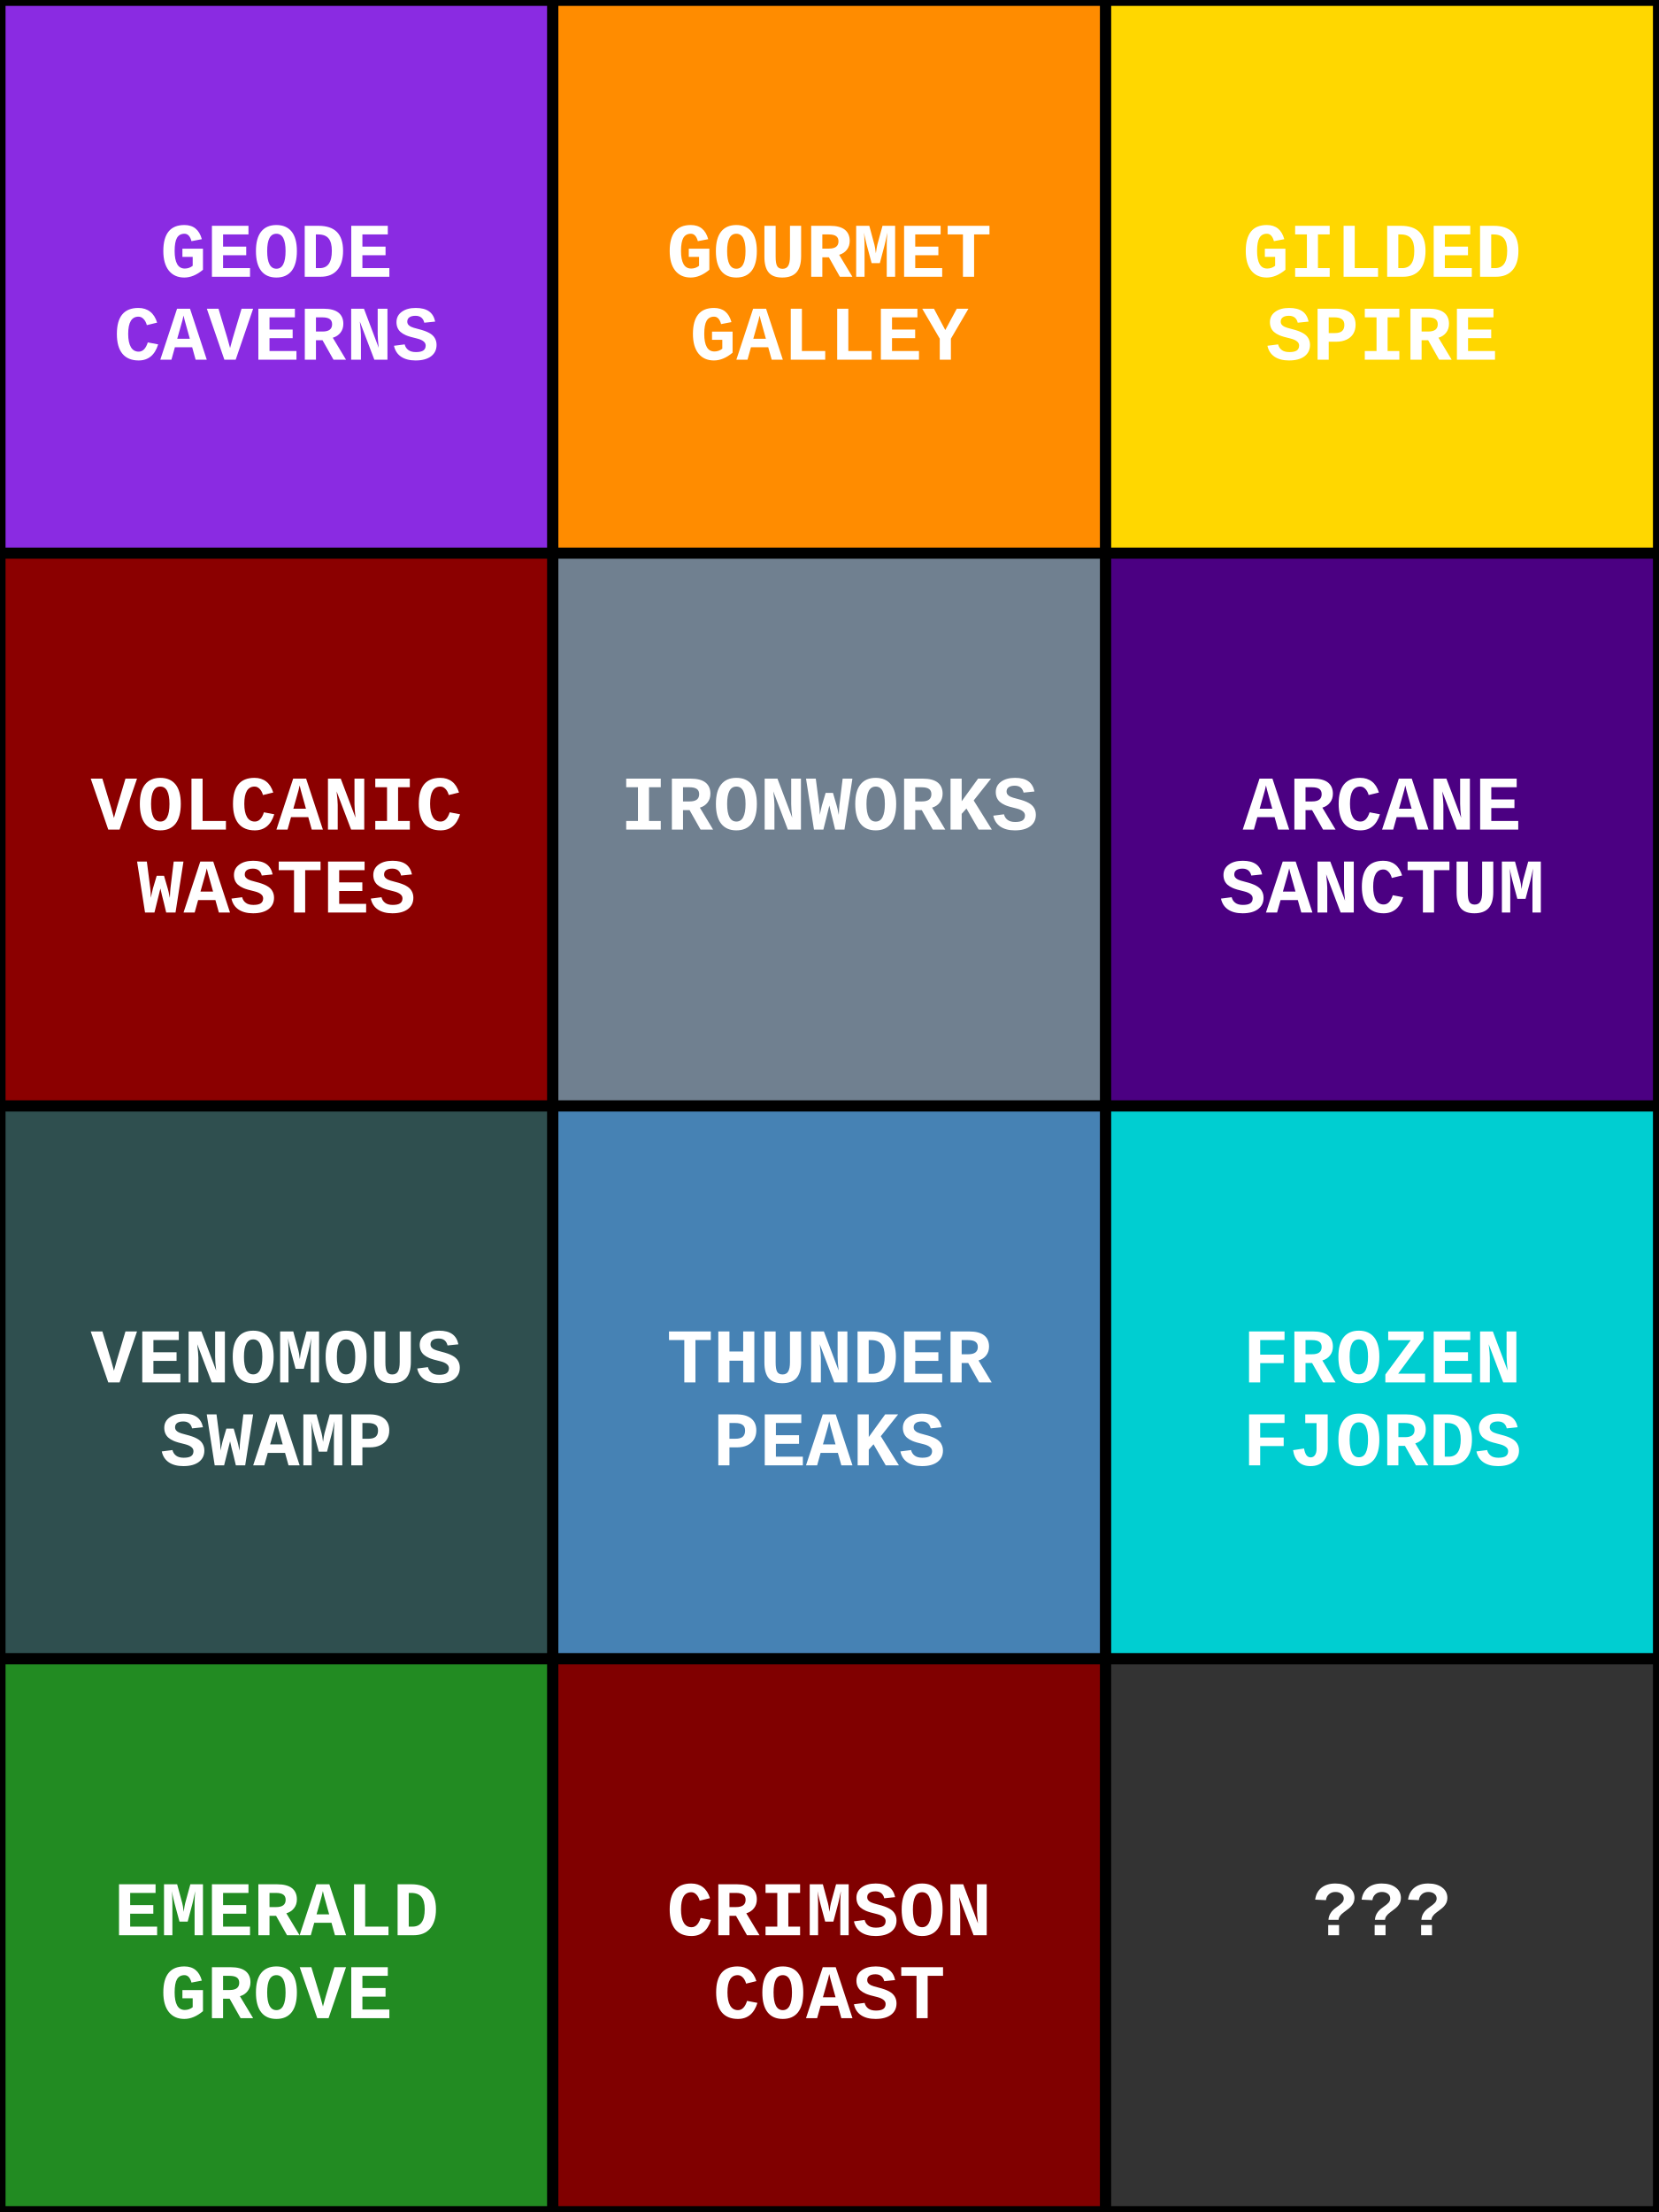
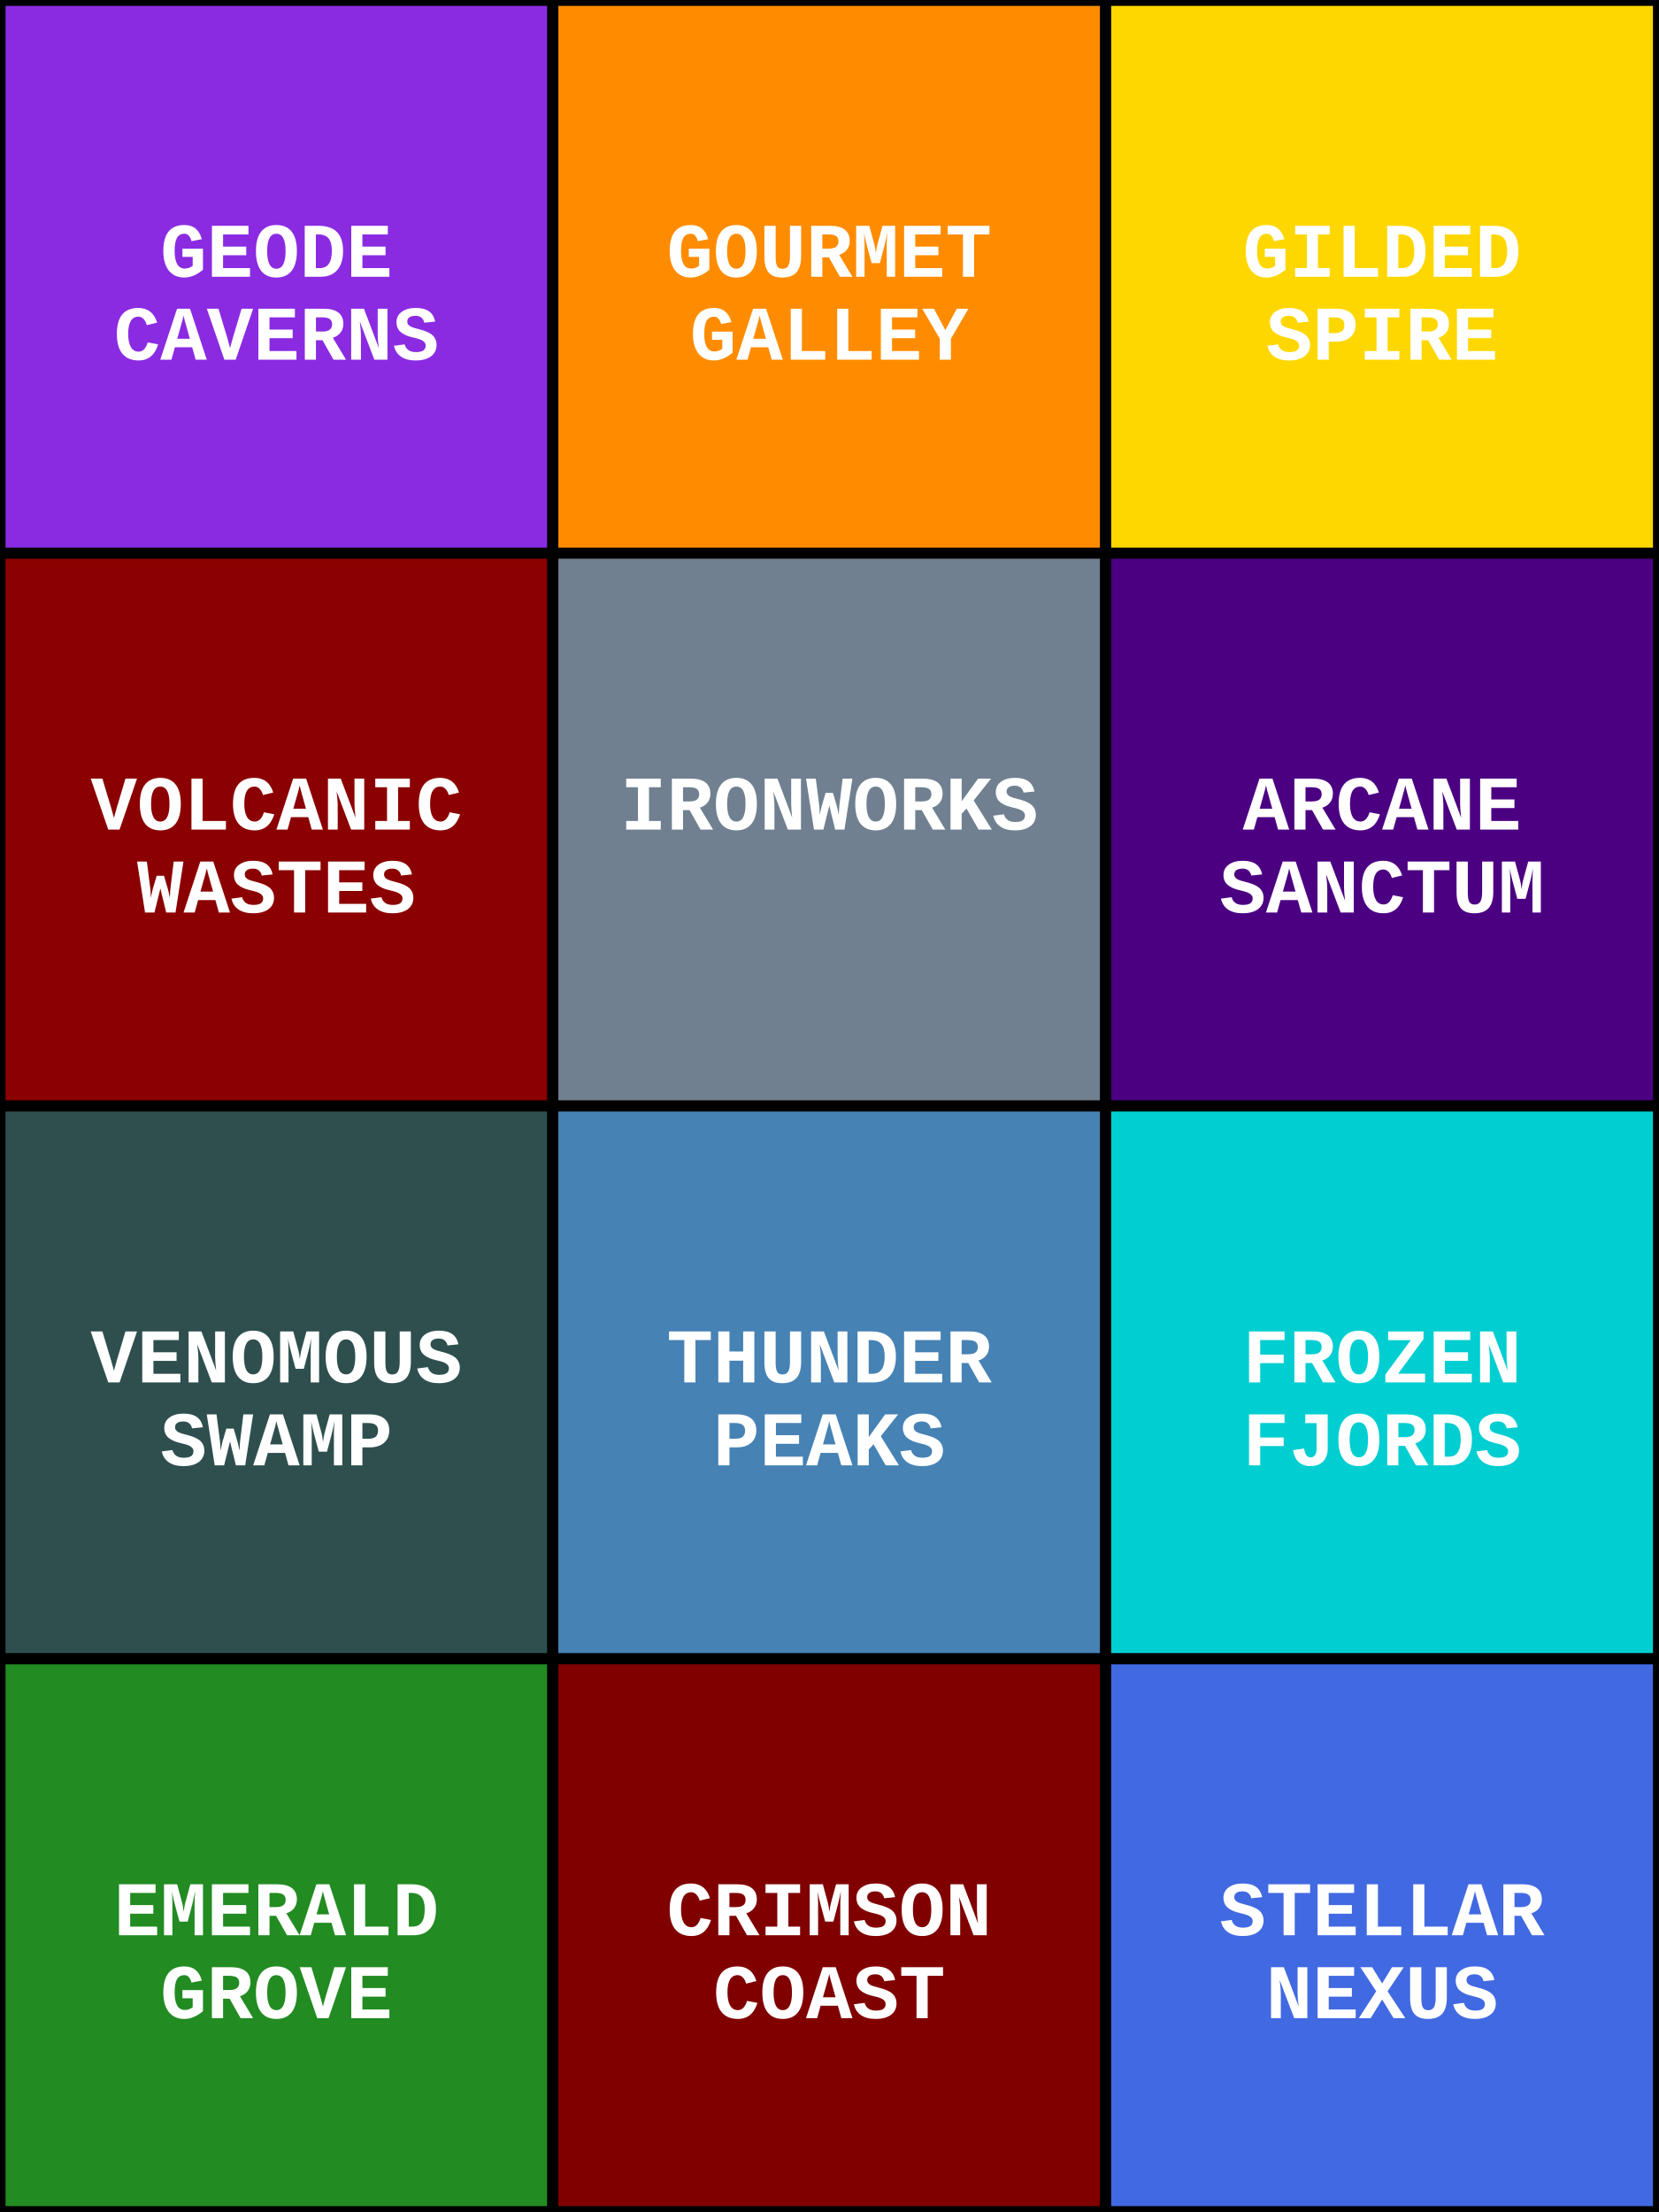
<svg xmlns="http://www.w3.org/2000/svg" width="800" height="1067" viewBox="0 0 300 400">
  <defs>
    <filter id="pixelate" x="0" y="0">
      <feFlood x="2" y="2" height="2" width="2" />
      <feComposite width="4" height="4" />
      <feTile result="a" />
      <feComposite in="SourceGraphic" in2="a" operator="in" />
      <feMorphology operator="dilate" radius="2" />
    </filter>
    <style>
      text { font-family: 'Courier New', monospace; font-weight: bold; font-size: 14px; fill: white; text-shadow: 2px 2px 0 #000; pointer-events: none; }
      rect.zone { stroke: #000; stroke-width: 2; cursor: pointer; transition: opacity 0.2s; }
      rect.zone:hover { opacity: 0.8; stroke: #fff; stroke-width: 4; }
    </style>
  </defs>
  <rect x="0" y="0" width="100" height="100" fill="#8A2BE2" class="zone" />
  <text x="50" y="50" text-anchor="middle">GEODE</text>
  <text x="50" y="65" text-anchor="middle">CAVERNS</text>
  <rect x="100" y="0" width="100" height="100" fill="#FF8C00" class="zone" />
  <text x="150" y="50" text-anchor="middle">GOURMET</text>
  <text x="150" y="65" text-anchor="middle">GALLEY</text>
  <rect x="200" y="0" width="100" height="100" fill="#FFD700" class="zone" />
  <text x="250" y="50" text-anchor="middle">GILDED</text>
  <text x="250" y="65" text-anchor="middle">SPIRE</text>
  <rect x="0" y="100" width="100" height="100" fill="#8B0000" class="zone" />
  <text x="50" y="150" text-anchor="middle">VOLCANIC</text>
  <text x="50" y="165" text-anchor="middle">WASTES</text>
  <rect x="100" y="100" width="100" height="100" fill="#708090" class="zone" />
  <text x="150" y="150" text-anchor="middle">IRONWORKS</text>
  <rect x="200" y="100" width="100" height="100" fill="#4B0082" class="zone" />
  <text x="250" y="150" text-anchor="middle">ARCANE</text>
  <text x="250" y="165" text-anchor="middle">SANCTUM</text>
  <rect x="0" y="200" width="100" height="100" fill="#2F4F4F" class="zone" />
  <text x="50" y="250" text-anchor="middle">VENOMOUS</text>
  <text x="50" y="265" text-anchor="middle">SWAMP</text>
  <rect x="100" y="200" width="100" height="100" fill="#4682B4" class="zone" />
  <text x="150" y="250" text-anchor="middle">THUNDER</text>
  <text x="150" y="265" text-anchor="middle">PEAKS</text>
  <rect x="200" y="200" width="100" height="100" fill="#00CED1" class="zone" />
  <text x="250" y="250" text-anchor="middle">FROZEN</text>
  <text x="250" y="265" text-anchor="middle">FJORDS</text>
  <rect x="0" y="300" width="100" height="100" fill="#228B22" class="zone" />
  <text x="50" y="350" text-anchor="middle">EMERALD</text>
  <text x="50" y="365" text-anchor="middle">GROVE</text>
  <rect x="100" y="300" width="100" height="100" fill="#800000" class="zone" />
  <text x="150" y="350" text-anchor="middle">CRIMSON</text>
  <text x="150" y="365" text-anchor="middle">COAST</text>
-   <rect x="200" y="300" width="100" height="100" fill="#333333" class="zone" />
-   <text x="250" y="350" text-anchor="middle" fill="#777">???</text>
+   <rect x="200" y="300" width="100" height="100" fill="#4169E1" class="zone" />
+   <text x="250" y="350" text-anchor="middle">STELLAR</text>
+   <text x="250" y="365" text-anchor="middle">NEXUS</text>
</svg>
